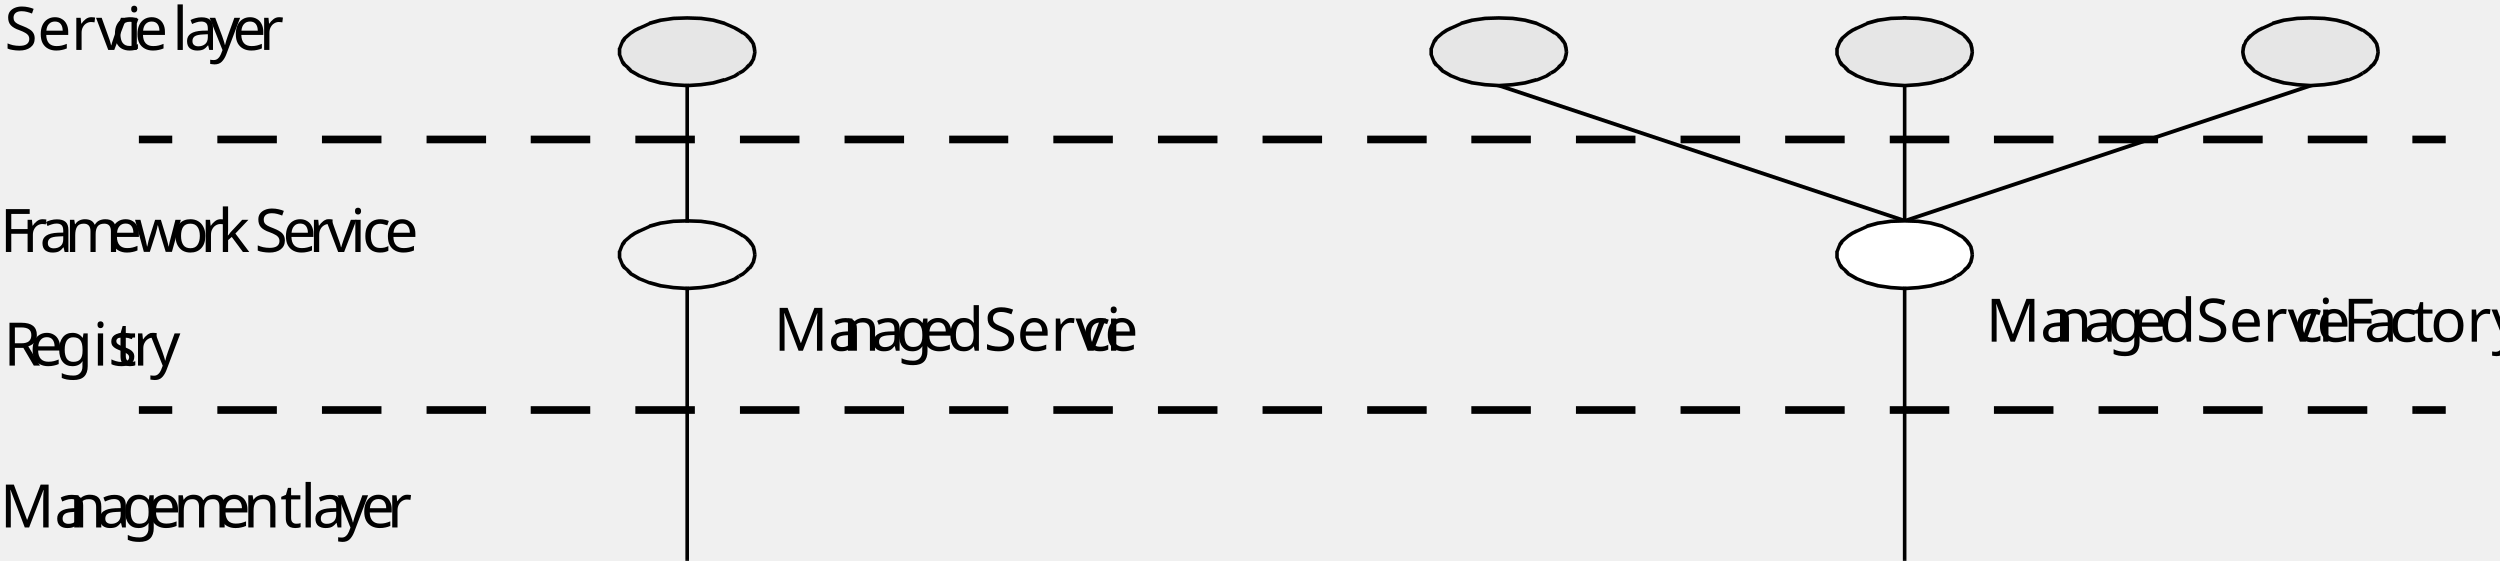
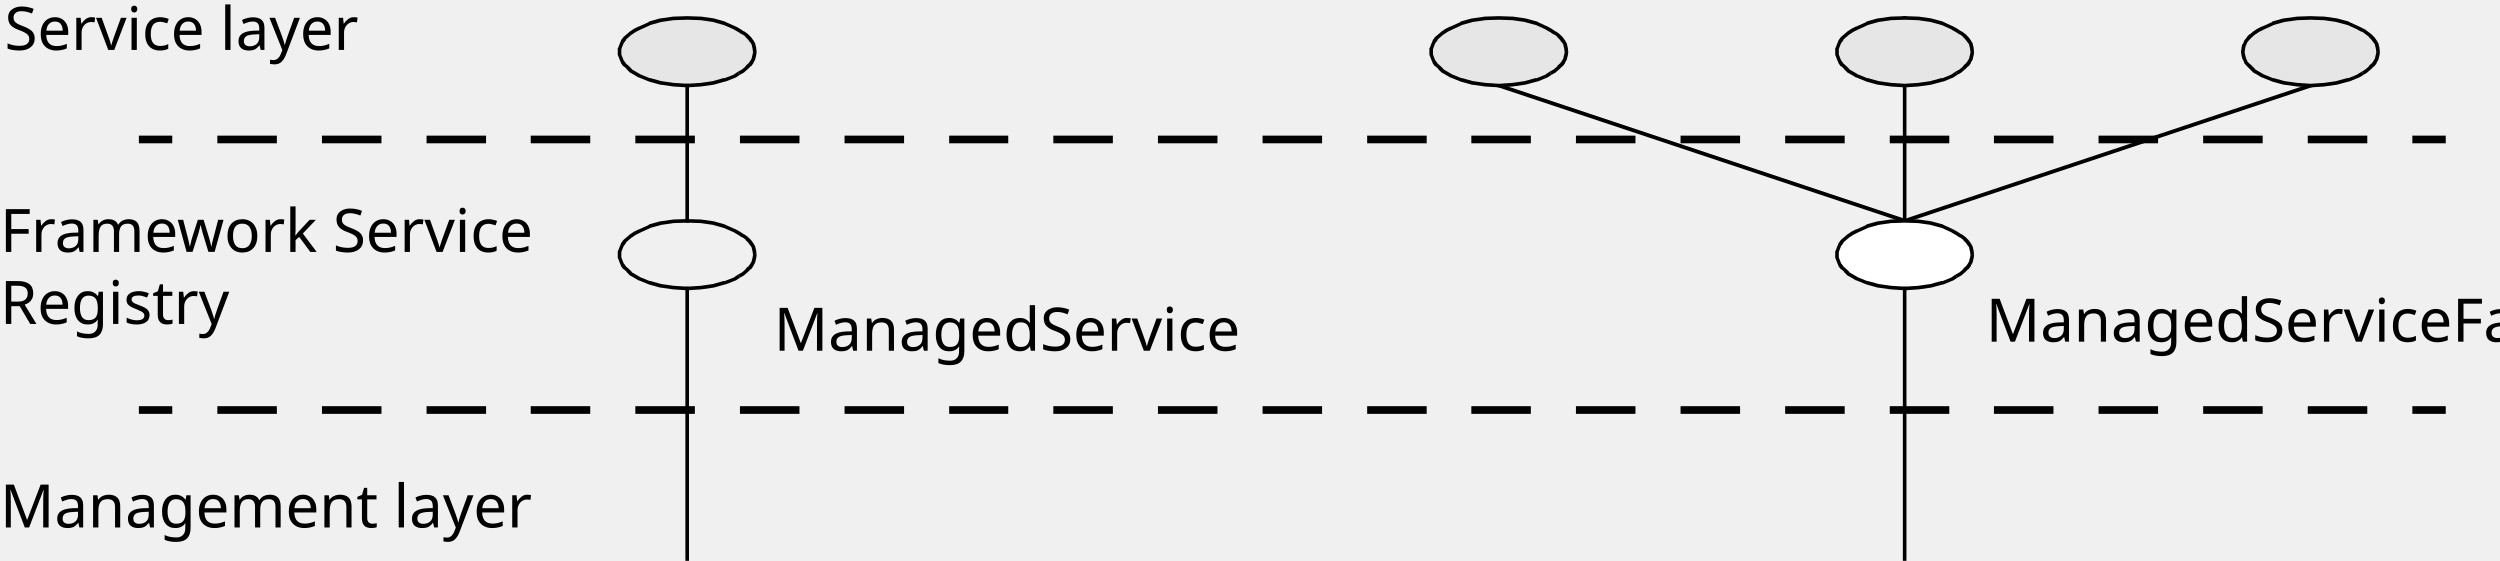
- <svg xmlns="http://www.w3.org/2000/svg" version="1.1" id="Layer_1" x="0px" y="0px" width="332.66px" height="74.628px" viewBox="0 0 332.66 74.628" style="enable-background:new 0 0 332.66 74.628;" xml:space="preserve">
+ <svg xmlns="http://www.w3.org/2000/svg" version="1.1" id="Layer_1" x="0px" y="0px" width="332.66px" height="74.628px" viewBox="0 0 332.66 74.628" enable-background="new 0 0 332.66 74.628" xml:space="preserve">
  <rect x="18.48" y="18.048" width="4.44" height="1.02" />
  <rect x="28.92" y="18.048" width="7.92" height="1.02" />
  <rect x="42.84" y="18.048" width="7.92" height="1.02" />
  <rect x="56.76" y="18.048" width="7.92" height="1.02" />
  <rect x="70.62" y="18.048" width="7.92" height="1.02" />
  <rect x="84.541" y="18.048" width="7.92" height="1.02" />
  <rect x="98.46" y="18.048" width="7.92" height="1.02" />
  <rect x="112.38" y="18.048" width="7.92" height="1.02" />
  <rect x="126.3" y="18.048" width="7.86" height="1.02" />
  <rect x="140.161" y="18.048" width="7.92" height="1.02" />
  <rect x="154.081" y="18.048" width="7.92" height="1.02" />
  <rect x="168" y="18.048" width="7.92" height="1.02" />
  <rect x="181.92" y="18.048" width="7.92" height="1.02" />
  <rect x="195.781" y="18.048" width="7.92" height="1.02" />
  <rect x="209.701" y="18.048" width="7.92" height="1.02" />
  <rect x="223.621" y="18.048" width="7.92" height="1.02" />
  <rect x="237.541" y="18.048" width="7.92" height="1.02" />
  <rect x="251.46" y="18.048" width="7.92" height="1.02" />
-   <rect x="265.321" y="18.048" width="7.92" height="1.02" />
+   <rect x="265.32" y="18.048" width="7.921" height="1.02" />
  <rect x="279.241" y="18.048" width="7.92" height="1.02" />
  <rect x="293.161" y="18.048" width="7.92" height="1.02" />
  <rect x="307.081" y="18.048" width="7.92" height="1.02" />
  <rect x="321" y="18.048" width="4.439" height="1.02" />
-   <polyline style="fill-rule:evenodd;clip-rule:evenodd;fill:#E6E6E6;" points="100.44,6.888 100.38,6.408 100.26,5.928   100.021,5.508 99.72,5.088 99.36,4.728 98.88,4.368 98.34,4.008 97.8,3.708 96.42,3.108 94.92,2.688 93.24,2.448 91.44,2.388   89.581,2.448 87.9,2.688 86.4,3.108 85.081,3.708 84.48,4.008 83.94,4.368 83.1,5.088 82.8,5.508 82.62,5.928 82.44,6.408   82.44,7.308 82.62,7.788 82.8,8.208 83.1,8.628 83.521,8.988 83.94,9.408 84.48,9.708 85.081,10.068 86.4,10.608 87.9,11.028   89.581,11.268 91.44,11.388 93.24,11.268 94.92,11.028 96.42,10.608 97.8,10.068 98.34,9.708 98.88,9.408 99.36,8.988 99.72,8.628   100.021,8.208 100.26,7.788 100.38,7.308 100.44,6.888 " />
+   <polyline fill="#E6E6E6" points="100.44,6.888 100.38,6.408 100.26,5.928 100.021,5.508 99.72,5.088 99.36,4.728 98.88,4.368   98.34,4.008 97.8,3.708 96.42,3.108 94.92,2.688 93.24,2.448 91.44,2.388 89.581,2.448 87.9,2.688 86.4,3.108 85.081,3.708   84.48,4.008 83.94,4.368 83.1,5.088 82.8,5.508 82.62,5.928 82.44,6.408 82.44,7.308 82.62,7.788 82.8,8.208 83.1,8.628   83.521,8.988 83.94,9.408 84.48,9.708 85.081,10.068 86.4,10.608 87.9,11.028 89.581,11.268 91.44,11.388 93.24,11.268   94.92,11.028 96.42,10.608 97.8,10.068 98.34,9.708 98.88,9.408 99.36,8.988 99.72,8.628 100.021,8.208 100.26,7.788 100.38,7.308   100.44,6.888 " />
  <polyline points="100.2,6.948 100.14,6.468 100.021,5.988 100.081,6.048 99.84,5.628 99.84,5.688 99.541,5.268 99.18,4.908   99.24,4.908 98.76,4.548 98.76,4.608 98.22,4.248 97.68,3.948 97.74,3.948 96.36,3.348 94.86,2.928 94.92,2.928 93.24,2.688   91.44,2.628 89.581,2.688 89.64,2.688 87.96,2.928 86.46,3.348 86.521,3.348 85.2,3.948 84.6,4.248 84.061,4.608 84.12,4.548   83.28,5.268 83.34,5.268 83.041,5.688 83.041,5.628 82.86,6.048 82.68,6.528 82.68,6.408 82.68,7.308 82.68,7.248 82.86,7.728   83.041,8.148 83.041,8.088 83.34,8.508 83.28,8.448 83.7,8.808 84.12,9.228 84.061,9.228 84.6,9.528 85.2,9.888 86.521,10.428   86.46,10.368 87.96,10.788 89.64,11.028 91.5,11.148 91.44,11.148 93.24,11.028 94.92,10.788 94.86,10.788 96.36,10.368   96.36,10.428 97.74,9.888 97.68,9.888 98.22,9.528 98.46,9.948 97.92,10.308 96.541,10.848 96.48,10.848 94.98,11.268 93.3,11.508   91.5,11.628 91.44,11.628 89.581,11.508 87.9,11.268 87.84,11.268 86.34,10.848 85.021,10.308 84.96,10.308 84.36,9.948   83.82,9.648 83.34,9.168 83.4,9.168 82.98,8.808 82.92,8.808 82.62,8.388 82.62,8.328 82.44,7.908 82.26,7.428 82.2,7.308   82.2,6.408 82.26,6.348 82.44,5.868 82.62,5.448 82.62,5.388 82.92,4.968 82.98,4.908 83.82,4.188 84.36,3.828 84.96,3.528   85.021,3.528 86.34,2.928 86.34,2.868 87.84,2.448 87.9,2.448 89.581,2.208 91.44,2.148 93.24,2.208 93.3,2.208 94.98,2.448   96.48,2.868 96.541,2.928 97.92,3.528 98.46,3.828 99,4.188 99.061,4.188 99.541,4.548 99.9,4.908 99.96,4.968 100.26,5.388   100.5,5.808 100.5,5.868 100.62,6.348 100.62,6.408 100.68,6.888 " />
  <polyline points="98.22,9.528 98.76,9.228 99.24,8.808 99.18,8.808 99.541,8.448 99.541,8.508 99.84,8.088 100.081,7.668   100.021,7.728 100.14,7.248 100.14,7.308 100.2,6.888 100.2,6.948 100.68,6.888 100.68,6.948 100.62,7.368 100.5,7.848 100.5,7.908   100.26,8.328 100.26,8.388 99.96,8.808 99.9,8.808 99.541,9.168 99.061,9.588 99,9.648 98.46,9.948 " />
-   <polyline points="100.2,33.948 100.14,33.468 100.021,32.988 100.081,33.048 99.84,32.628 99.84,32.688 99.541,32.268 99.18,31.908   99.24,31.908 98.76,31.548 98.76,31.608 98.22,31.248 97.68,30.948 97.74,30.948 96.36,30.348 94.86,29.928 94.92,29.928   93.24,29.688 91.44,29.628 89.581,29.688 89.64,29.688 87.96,29.928 86.46,30.348 86.521,30.348 85.2,30.948 84.6,31.248   84.061,31.608 84.12,31.548 83.28,32.268 83.34,32.268 83.041,32.688 83.041,32.628 82.86,33.048 82.68,33.528 82.68,33.408   82.68,34.308 82.68,34.248 82.86,34.728 83.041,35.148 83.041,35.088 83.34,35.508 83.28,35.448 83.7,35.808 84.12,36.228   84.061,36.228 84.6,36.528 85.2,36.888 86.521,37.428 86.46,37.368 87.96,37.788 89.64,38.028 91.5,38.148 91.44,38.148   93.24,38.028 94.92,37.788 94.86,37.788 96.36,37.368 96.36,37.428 97.74,36.888 97.68,36.888 98.22,36.528 98.46,36.948   97.92,37.308 96.541,37.848 96.48,37.848 94.98,38.268 93.3,38.508 91.5,38.628 91.44,38.628 89.581,38.508 87.9,38.268   87.84,38.268 86.34,37.848 85.021,37.308 84.96,37.308 84.36,36.948 83.82,36.648 83.34,36.168 83.4,36.168 82.98,35.808   82.92,35.808 82.62,35.388 82.62,35.328 82.44,34.908 82.26,34.428 82.2,34.308 82.2,33.408 82.26,33.348 82.44,32.868   82.62,32.448 82.62,32.388 82.92,31.968 82.98,31.908 83.82,31.188 84.36,30.828 84.96,30.528 85.021,30.528 86.34,29.928   86.34,29.868 87.84,29.448 87.9,29.448 89.581,29.208 91.44,29.148 93.24,29.208 93.3,29.208 94.98,29.448 96.48,29.868   96.541,29.928 97.92,30.528 98.46,30.828 99,31.188 99.061,31.188 99.541,31.548 99.96,31.968 100.26,32.388 100.5,32.808   100.5,32.868 100.62,33.348 100.62,33.408 100.68,33.888 " />
+   <polyline points="100.2,33.948 100.14,33.468 100.021,32.988 100.081,33.048 99.84,32.628 99.84,32.688 99.541,32.268 99.18,31.908   99.24,31.908 98.76,31.548 98.76,31.608 98.22,31.248 97.68,30.948 97.74,30.948 96.36,30.348 94.86,29.928 94.92,29.928   93.24,29.688 91.44,29.628 89.581,29.688 89.64,29.688 87.96,29.928 86.46,30.348 86.521,30.348 85.2,30.948 84.6,31.248   84.061,31.608 84.12,31.548 83.28,32.268 83.34,32.268 83.041,32.688 83.041,32.628 82.86,33.048 82.68,33.528 82.68,33.408   82.68,34.308 82.68,34.248 82.86,34.728 83.041,35.148 83.041,35.088 83.34,35.508 83.28,35.448 83.7,35.808 84.12,36.228   84.061,36.228 84.6,36.528 85.2,36.888 86.521,37.428 86.46,37.368 87.96,37.788 89.64,38.028 91.5,38.148 91.44,38.148   93.24,38.028 94.92,37.788 94.86,37.788 96.36,37.368 96.36,37.428 97.74,36.888 97.68,36.888 98.22,36.528 98.46,36.948   97.92,37.308 96.541,37.848 96.48,37.848 94.98,38.268 93.3,38.507 91.5,38.628 91.44,38.628 89.581,38.507 87.9,38.268   87.84,38.268 86.34,37.848 85.021,37.308 84.96,37.308 84.36,36.948 83.82,36.648 83.34,36.168 83.4,36.168 82.98,35.808   82.92,35.808 82.62,35.388 82.62,35.328 82.44,34.908 82.26,34.428 82.2,34.308 82.2,33.408 82.26,33.348 82.44,32.868   82.62,32.448 82.62,32.388 82.92,31.968 82.98,31.908 83.82,31.188 84.36,30.828 84.96,30.528 85.021,30.528 86.34,29.928   86.34,29.868 87.84,29.448 87.9,29.448 89.581,29.208 91.44,29.148 93.24,29.208 93.3,29.208 94.98,29.448 96.48,29.868   96.541,29.928 97.92,30.528 98.46,30.828 99,31.188 99.061,31.188 99.541,31.548 99.96,31.968 100.26,32.388 100.5,32.808   100.5,32.868 100.62,33.348 100.62,33.408 100.68,33.888 " />
  <polyline points="98.22,36.528 98.76,36.228 99.24,35.808 99.18,35.808 99.541,35.448 99.541,35.508 99.84,35.088 100.081,34.668   100.021,34.728 100.14,34.248 100.14,34.308 100.2,33.888 100.2,33.948 100.68,33.888 100.68,33.948 100.62,34.368 100.5,34.848   100.5,34.908 100.26,35.328 100.26,35.388 99.96,35.808 99.9,35.808 99.541,36.168 99.061,36.588 99,36.648 98.46,36.948 " />
-   <text transform="matrix(1 0 0 1 4.882812e-04 33.5283)">
-     <tspan x="0" y="0" style="font-family:'ProductusBook'; font-size:7.98;">F</tspan>
-     <tspan x="3" y="0" style="font-family:'ProductusBook'; font-size:7.98;">r</tspan>
-     <tspan x="5.275" y="0" style="font-family:'ProductusBook'; font-size:7.98;">a</tspan>
-     <tspan x="8.634" y="0" style="font-family:'ProductusBook'; font-size:7.98;">m</tspan>
-     <tspan x="14.388" y="0" style="font-family:'ProductusBook'; font-size:7.98;">e</tspan>
-     <tspan x="17.875" y="0" style="font-family:'ProductusBook'; font-size:7.98;">w</tspan>
-     <tspan x="22.918" y="0" style="font-family:'ProductusBook'; font-size:7.98;">o</tspan>
-     <tspan x="26.701" y="0" style="font-family:'ProductusBook'; font-size:7.98;">r</tspan>
-     <tspan x="28.975" y="0" style="font-family:'ProductusBook'; font-size:7.98;">k</tspan>
-     <tspan x="32.271" y="0" style="font-family:'ProductusBook'; font-size:7.98;"> </tspan>
-     <tspan x="33.891" y="0" style="font-family:'ProductusBook'; font-size:7.98;">S</tspan>
-     <tspan x="37.609" y="0" style="font-family:'ProductusBook'; font-size:7.98;">e</tspan>
-     <tspan x="41.097" y="0" style="font-family:'ProductusBook'; font-size:7.98;">r</tspan>
-     <tspan x="43.371" y="0" style="font-family:'ProductusBook'; font-size:7.98;">v</tspan>
-     <tspan x="46.61" y="0" style="font-family:'ProductusBook'; font-size:7.98;">i</tspan>
-     <tspan x="48.175" y="0" style="font-family:'ProductusBook'; font-size:7.98;">c</tspan>
-     <tspan x="51.175" y="0" style="font-family:'ProductusBook'; font-size:7.98;">e</tspan>
+   <text transform="matrix(1 0 0 1 4.882812e-04 33.5269)" enable-background="new    ">
+     <tspan x="0" y="0" font-family="'ProductusBook'" font-size="7.98">Framework Service</tspan>
+     <tspan x="0" y="9.576" font-family="'ProductusBook'" font-size="7.98">Registry </tspan>
  </text>
  <rect x="91.2" y="11.148" width="0.48" height="18.48" />
-   <polyline points="253.38,29.628 253.621,29.688 253.8,29.208 253.56,29.148 " />
-   <polyline points="199.38,11.628 199.14,11.568 199.321,11.088 199.56,11.148 " />
-   <polyline points="253.38,29.628 253.56,29.148 199.56,11.148 199.38,11.628 " />
+   <polyline points="253.38,29.628 253.621,29.688 253.8,29.208 253.561,29.148 " />
+   <polyline points="199.38,11.628 199.141,11.568 199.32,11.088 199.561,11.148 " />
+   <polyline points="253.38,29.628 253.561,29.148 199.561,11.148 199.38,11.628 " />
  <rect x="253.201" y="29.388" width="0.479" height="0.24" />
  <rect x="253.201" y="2.148" width="0.479" height="27.24" />
-   <polyline points="253.38,29.148 253.14,29.208 253.321,29.688 253.56,29.628 " />
+   <polyline points="253.38,29.148 253.141,29.208 253.32,29.688 253.561,29.628 " />
  <polyline points="307.38,11.148 307.621,11.088 307.8,11.568 307.56,11.628 " />
-   <polyline points="253.38,29.148 253.56,29.628 307.56,11.628 307.38,11.148 " />
-   <polyline style="fill-rule:evenodd;clip-rule:evenodd;fill:#FFFFFF;" points="262.44,33.888 262.38,33.408 262.26,32.928   262.02,32.508 261.72,32.088 261.36,31.728 260.88,31.368 260.34,31.008 259.8,30.708 258.48,30.108 256.92,29.688 255.241,29.448   253.44,29.388 251.581,29.448 249.9,29.688 248.4,30.108 247.081,30.708 246.48,31.008 245.94,31.368 245.1,32.088 244.8,32.508   244.621,32.928 244.44,33.408 244.44,34.308 244.621,34.788 244.8,35.208 245.1,35.628 245.52,35.988 245.94,36.408 246.48,36.708   247.081,37.068 248.4,37.608 249.9,38.028 251.581,38.268 253.44,38.388 255.241,38.268 256.92,38.028 258.48,37.608 259.8,37.068   260.34,36.708 260.88,36.408 261.36,35.988 261.72,35.628 262.02,35.208 262.26,34.788 262.38,34.308 262.44,33.888 " />
-   <polyline points="262.201,33.948 262.14,33.468 262.02,32.988 262.081,33.048 261.84,32.628 261.84,32.688 261.541,32.268   261.18,31.908 261.241,31.908 260.76,31.548 260.76,31.608 260.22,31.248 259.68,30.948 259.741,30.948 258.42,30.348   256.86,29.928 256.92,29.928 255.241,29.688 253.44,29.628 251.581,29.688 251.64,29.688 249.96,29.928 248.46,30.348   248.52,30.348 247.201,30.948 246.6,31.248 246.06,31.608 246.121,31.548 245.281,32.268 245.34,32.268 245.041,32.688   245.041,32.628 244.86,33.048 244.68,33.528 244.68,33.408 244.68,34.308 244.68,34.248 244.86,34.728 245.041,35.148   245.041,35.088 245.34,35.508 245.281,35.448 245.701,35.808 246.121,36.228 246.06,36.228 246.6,36.528 247.201,36.888   248.52,37.428 248.46,37.368 249.96,37.788 251.64,38.028 253.5,38.148 253.44,38.148 255.241,38.028 256.92,37.788 256.86,37.788   258.42,37.368 258.42,37.428 259.741,36.888 259.68,36.888 260.22,36.528 260.46,36.948 259.92,37.308 258.6,37.848 258.541,37.848   256.98,38.268 255.3,38.508 253.5,38.628 253.44,38.628 251.581,38.508 249.9,38.268 249.84,38.268 248.34,37.848 247.02,37.308   246.96,37.308 246.36,36.948 245.821,36.648 245.34,36.168 245.4,36.168 244.98,35.808 244.92,35.808 244.621,35.388   244.621,35.328 244.44,34.908 244.26,34.428 244.201,34.308 244.201,33.408 244.26,33.348 244.44,32.868 244.621,32.448   244.621,32.388 244.92,31.968 244.98,31.908 245.821,31.188 246.36,30.828 246.96,30.528 247.02,30.528 248.34,29.928   248.34,29.868 249.84,29.448 249.9,29.448 251.581,29.208 253.44,29.148 255.241,29.208 255.3,29.208 256.98,29.448 258.541,29.868   258.6,29.928 259.92,30.528 260.46,30.828 261,31.188 261.06,31.188 261.541,31.548 261.96,31.968 262.26,32.388 262.5,32.808   262.5,32.868 262.621,33.348 262.621,33.408 262.68,33.888 " />
-   <polyline points="260.22,36.528 260.76,36.228 261.241,35.808 261.18,35.808 261.541,35.448 261.541,35.508 261.84,35.088   262.081,34.668 262.02,34.728 262.14,34.248 262.14,34.308 262.201,33.888 262.201,33.948 262.68,33.888 262.68,33.948   262.621,34.368 262.5,34.848 262.5,34.908 262.26,35.328 262.26,35.388 261.96,35.808 261.9,35.808 261.541,36.168 261.06,36.588   261,36.648 260.46,36.948 " />
-   <polyline style="fill-rule:evenodd;clip-rule:evenodd;fill:#E6E6E6;" points="208.44,6.888 208.38,6.408 208.26,5.928 208.02,5.508   207.72,5.088 207.36,4.728 206.88,4.368 206.34,4.008 205.8,3.708 204.48,3.108 202.92,2.688 201.241,2.448 199.44,2.388   197.581,2.448 195.9,2.688 194.4,3.108 193.081,3.708 192.48,4.008 191.94,4.368 191.1,5.088 190.8,5.508 190.621,5.928   190.44,6.408 190.44,7.308 190.621,7.788 190.8,8.208 191.1,8.628 191.52,8.988 191.94,9.408 192.48,9.708 193.081,10.068   194.4,10.608 195.9,11.028 197.581,11.268 199.44,11.388 201.241,11.268 202.92,11.028 204.48,10.608 205.8,10.068 206.34,9.708   206.88,9.408 207.36,8.988 207.72,8.628 208.02,8.208 208.26,7.788 208.38,7.308 208.44,6.888 " />
-   <polyline points="208.201,6.948 208.14,6.468 208.02,5.988 208.081,6.048 207.84,5.628 207.84,5.688 207.541,5.268 207.18,4.908   207.241,4.908 206.76,4.548 206.76,4.608 206.22,4.248 205.68,3.948 205.741,3.948 204.42,3.348 202.86,2.928 202.92,2.928   201.241,2.688 199.44,2.628 197.581,2.688 197.64,2.688 195.96,2.928 194.46,3.348 194.52,3.348 193.201,3.948 192.6,4.248   192.06,4.608 192.121,4.548 191.281,5.268 191.34,5.268 191.041,5.688 191.041,5.628 190.86,6.048 190.68,6.528 190.68,6.408   190.68,7.308 190.68,7.248 190.86,7.728 191.041,8.148 191.041,8.088 191.34,8.508 191.281,8.448 191.701,8.808 192.121,9.228   192.06,9.228 192.6,9.528 193.201,9.888 194.52,10.428 194.46,10.368 195.96,10.788 197.64,11.028 199.5,11.148 199.44,11.148   201.241,11.028 202.92,10.788 202.86,10.788 204.42,10.368 204.42,10.428 205.741,9.888 205.68,9.888 206.22,9.528 206.46,9.948   205.92,10.308 204.6,10.848 204.541,10.848 202.98,11.268 201.3,11.508 199.5,11.628 199.44,11.628 197.581,11.508 195.9,11.268   195.84,11.268 194.34,10.848 193.02,10.308 192.96,10.308 192.36,9.948 191.821,9.648 191.34,9.168 191.4,9.168 190.98,8.808   190.92,8.808 190.621,8.388 190.621,8.328 190.44,7.908 190.26,7.428 190.201,7.308 190.201,6.408 190.26,6.348 190.44,5.868   190.621,5.448 190.621,5.388 190.92,4.968 190.98,4.908 191.821,4.188 192.36,3.828 192.96,3.528 193.02,3.528 194.34,2.928   194.34,2.868 195.84,2.448 195.9,2.448 197.581,2.208 199.44,2.148 201.241,2.208 201.3,2.208 202.98,2.448 204.541,2.868   204.6,2.928 205.92,3.528 206.46,3.828 207,4.188 207.06,4.188 207.541,4.548 207.9,4.908 207.96,4.968 208.26,5.388 208.5,5.808   208.5,5.868 208.621,6.348 208.621,6.408 208.68,6.888 " />
-   <polyline points="206.22,9.528 206.76,9.228 207.241,8.808 207.18,8.808 207.541,8.448 207.541,8.508 207.84,8.088 208.081,7.668   208.02,7.728 208.14,7.248 208.14,7.308 208.201,6.888 208.201,6.948 208.68,6.888 208.68,6.948 208.621,7.368 208.5,7.848   208.5,7.908 208.26,8.328 208.26,8.388 207.96,8.808 207.9,8.808 207.541,9.168 207.06,9.588 207,9.648 206.46,9.948 " />
-   <polyline style="fill-rule:evenodd;clip-rule:evenodd;fill:#E6E6E6;" points="262.44,6.888 262.38,6.408 262.26,5.928 262.02,5.508   261.72,5.088 261.36,4.728 260.88,4.368 260.34,4.008 259.8,3.708 258.48,3.108 256.92,2.688 255.241,2.448 253.44,2.388   251.581,2.448 249.9,2.688 248.4,3.108 247.081,3.708 246.48,4.008 245.94,4.368 245.1,5.088 244.8,5.508 244.621,5.928   244.44,6.408 244.44,7.308 244.621,7.788 244.8,8.208 245.1,8.628 245.52,8.988 245.94,9.408 246.48,9.708 247.081,10.068   248.4,10.608 249.9,11.028 251.581,11.268 253.44,11.388 255.241,11.268 256.92,11.028 258.48,10.608 259.8,10.068 260.34,9.708   260.88,9.408 261.36,8.988 261.72,8.628 262.02,8.208 262.26,7.788 262.38,7.308 262.44,6.888 " />
-   <polyline points="262.201,6.948 262.14,6.468 262.02,5.988 262.081,6.048 261.84,5.628 261.84,5.688 261.541,5.268 261.18,4.908   261.241,4.908 260.76,4.548 260.76,4.608 260.22,4.248 259.68,3.948 259.741,3.948 258.42,3.348 256.86,2.928 256.92,2.928   255.241,2.688 253.44,2.628 251.581,2.688 251.64,2.688 249.96,2.928 248.46,3.348 248.52,3.348 247.201,3.948 246.6,4.248   246.06,4.608 246.121,4.548 245.281,5.268 245.34,5.268 245.041,5.688 245.041,5.628 244.86,6.048 244.68,6.528 244.68,6.408   244.68,7.308 244.68,7.248 244.86,7.728 245.041,8.148 245.041,8.088 245.34,8.508 245.281,8.448 245.701,8.808 246.121,9.228   246.06,9.228 246.6,9.528 247.201,9.888 248.52,10.428 248.46,10.368 249.96,10.788 251.64,11.028 253.5,11.148 253.44,11.148   255.241,11.028 256.92,10.788 256.86,10.788 258.42,10.368 258.42,10.428 259.741,9.888 259.68,9.888 260.22,9.528 260.46,9.948   259.92,10.308 258.6,10.848 258.541,10.848 256.98,11.268 255.3,11.508 253.5,11.628 253.44,11.628 251.581,11.508 249.9,11.268   249.84,11.268 248.34,10.848 247.02,10.308 246.96,10.308 246.36,9.948 245.821,9.648 245.34,9.168 245.4,9.168 244.98,8.808   244.92,8.808 244.621,8.388 244.621,8.328 244.44,7.908 244.26,7.428 244.201,7.308 244.201,6.408 244.26,6.348 244.44,5.868   244.621,5.448 244.621,5.388 244.92,4.968 244.98,4.908 245.821,4.188 246.36,3.828 246.96,3.528 247.02,3.528 248.34,2.928   248.34,2.868 249.84,2.448 249.9,2.448 251.581,2.208 253.44,2.148 255.241,2.208 255.3,2.208 256.98,2.448 258.541,2.868   258.6,2.928 259.92,3.528 260.46,3.828 261,4.188 261.06,4.188 261.541,4.548 261.9,4.908 261.96,4.968 262.26,5.388 262.5,5.808   262.5,5.868 262.621,6.348 262.621,6.408 262.68,6.888 " />
-   <polyline points="260.22,9.528 260.76,9.228 261.241,8.808 261.18,8.808 261.541,8.448 261.541,8.508 261.84,8.088 262.081,7.668   262.02,7.728 262.14,7.248 262.14,7.308 262.201,6.888 262.201,6.948 262.68,6.888 262.68,6.948 262.621,7.368 262.5,7.848   262.5,7.908 262.26,8.328 262.26,8.388 261.96,8.808 261.9,8.808 261.541,9.168 261.06,9.588 261,9.648 260.46,9.948 " />
-   <polyline style="fill-rule:evenodd;clip-rule:evenodd;fill:#E6E6E6;" points="316.44,6.888 316.38,6.408 316.26,5.928 316.02,5.508   315.72,5.088 315.36,4.728 314.4,4.008 313.8,3.708 312.48,3.108 310.92,2.688 309.241,2.448 307.44,2.388 305.64,2.448   303.9,2.688 302.4,3.108 301.081,3.708 300.48,4.008 299.94,4.368 299.52,4.728 299.161,5.088 298.8,5.508 298.621,5.928   298.5,6.408 298.44,6.888 298.5,7.308 298.621,7.788 298.8,8.208 299.161,8.628 299.94,9.408 300.48,9.708 301.081,10.068   302.4,10.608 303.9,11.028 305.64,11.268 307.44,11.388 309.241,11.268 310.92,11.028 312.48,10.608 313.8,10.068 314.4,9.708   314.88,9.408 315.36,8.988 315.72,8.628 316.02,8.208 316.26,7.788 316.38,7.308 316.44,6.888 " />
-   <polyline points="316.201,6.948 316.14,6.468 316.02,5.988 316.081,6.048 315.84,5.628 315.84,5.688 315.541,5.268 315.18,4.908   315.241,4.908 314.281,4.188 314.281,4.248 313.68,3.948 313.741,3.948 312.42,3.348 310.86,2.928 310.92,2.928 309.241,2.688   307.44,2.628 305.64,2.688 305.701,2.688 303.96,2.928 302.46,3.348 302.52,3.348 301.201,3.948 300.6,4.248 300.06,4.608   300.121,4.548 299.701,4.908 299.34,5.268 298.98,5.688 299.041,5.628 298.86,6.048 298.86,5.988 298.741,6.468 298.68,6.948   298.68,6.888 298.741,7.308 298.741,7.248 298.86,7.728 299.041,8.148 298.98,8.088 299.34,8.508 299.34,8.448 300.121,9.228   300.06,9.228 300.6,9.528 301.201,9.888 302.52,10.428 302.46,10.368 303.96,10.788 305.701,11.028 307.5,11.148 307.44,11.148   309.241,11.028 310.92,10.788 310.86,10.788 312.42,10.368 312.42,10.428 313.741,9.888 313.68,9.888 314.281,9.528 314.52,9.948   313.92,10.308 312.6,10.848 312.541,10.848 310.98,11.268 309.3,11.508 307.5,11.628 307.44,11.628 305.64,11.508 303.9,11.268   303.84,11.268 302.34,10.848 301.02,10.308 300.96,10.308 300.36,9.948 299.821,9.648 298.98,8.808 298.621,8.388 298.621,8.328   298.44,7.908 298.38,7.848 298.26,7.368 298.201,6.948 298.201,6.888 298.26,6.408 298.26,6.348 298.38,5.868 298.44,5.868   298.621,5.448 298.621,5.388 298.98,4.968 298.98,4.908 299.34,4.548 299.4,4.548 299.821,4.188 300.36,3.828 300.96,3.528   301.02,3.528 302.34,2.928 302.34,2.868 303.84,2.448 303.9,2.448 305.64,2.208 307.44,2.148 309.241,2.208 309.3,2.208   310.98,2.448 312.541,2.868 312.6,2.928 313.92,3.528 314.52,3.828 314.581,3.828 315.541,4.548 315.9,4.908 315.96,4.968   316.26,5.388 316.5,5.808 316.5,5.868 316.621,6.348 316.621,6.408 316.68,6.888 " />
+   <polyline points="253.38,29.148 253.561,29.628 307.56,11.628 307.38,11.148 " />
+   <polyline fill="#FFFFFF" points="262.439,33.888 262.38,33.408 262.26,32.928 262.02,32.508 261.721,32.088 261.359,31.728   260.88,31.368 260.34,31.008 259.8,30.708 258.48,30.108 256.92,29.688 255.241,29.448 253.439,29.388 251.581,29.448 249.9,29.688   248.4,30.108 247.081,30.708 246.48,31.008 245.939,31.368 245.1,32.088 244.8,32.508 244.621,32.928 244.439,33.408   244.439,34.308 244.621,34.788 244.8,35.208 245.1,35.628 245.52,35.988 245.939,36.408 246.48,36.708 247.081,37.068 248.4,37.608   249.9,38.028 251.581,38.268 253.439,38.388 255.241,38.268 256.92,38.028 258.48,37.608 259.8,37.068 260.34,36.708 260.88,36.408   261.359,35.988 261.721,35.628 262.02,35.208 262.26,34.788 262.38,34.308 262.439,33.888 " />
+   <polyline points="262.201,33.948 262.141,33.468 262.02,32.988 262.081,33.048 261.84,32.628 261.84,32.688 261.541,32.268   261.18,31.908 261.241,31.908 260.76,31.548 260.76,31.608 260.221,31.248 259.68,30.948 259.741,30.948 258.42,30.348   256.859,29.928 256.92,29.928 255.241,29.688 253.439,29.628 251.581,29.688 251.641,29.688 249.96,29.928 248.46,30.348   248.52,30.348 247.201,30.948 246.6,31.248 246.061,31.608 246.121,31.548 245.281,32.268 245.34,32.268 245.041,32.688   245.041,32.628 244.859,33.048 244.68,33.528 244.68,33.408 244.68,34.308 244.68,34.248 244.859,34.728 245.041,35.148   245.041,35.088 245.34,35.508 245.281,35.448 245.701,35.808 246.121,36.228 246.061,36.228 246.6,36.528 247.201,36.888   248.52,37.428 248.46,37.368 249.96,37.788 251.641,38.028 253.5,38.148 253.439,38.148 255.241,38.028 256.92,37.788   256.859,37.788 258.42,37.368 258.42,37.428 259.741,36.888 259.68,36.888 260.221,36.528 260.46,36.948 259.92,37.308   258.6,37.848 258.541,37.848 256.98,38.268 255.3,38.507 253.5,38.628 253.439,38.628 251.581,38.507 249.9,38.268 249.84,38.268   248.34,37.848 247.02,37.308 246.96,37.308 246.359,36.948 245.82,36.648 245.34,36.168 245.4,36.168 244.98,35.808 244.92,35.808   244.621,35.388 244.621,35.328 244.439,34.908 244.26,34.428 244.201,34.308 244.201,33.408 244.26,33.348 244.439,32.868   244.621,32.448 244.621,32.388 244.92,31.968 244.98,31.908 245.82,31.188 246.359,30.828 246.96,30.528 247.02,30.528   248.34,29.928 248.34,29.868 249.84,29.448 249.9,29.448 251.581,29.208 253.439,29.148 255.241,29.208 255.3,29.208 256.98,29.448   258.541,29.868 258.6,29.928 259.92,30.528 260.46,30.828 261,31.188 261.061,31.188 261.541,31.548 261.96,31.968 262.26,32.388   262.5,32.808 262.5,32.868 262.621,33.348 262.621,33.408 262.68,33.888 " />
+   <polyline points="260.221,36.528 260.76,36.228 261.241,35.808 261.18,35.808 261.541,35.448 261.541,35.508 261.84,35.088   262.081,34.668 262.02,34.728 262.141,34.248 262.141,34.308 262.201,33.888 262.201,33.948 262.68,33.888 262.68,33.948   262.621,34.368 262.5,34.848 262.5,34.908 262.26,35.328 262.26,35.388 261.96,35.808 261.9,35.808 261.541,36.168 261.061,36.588   261,36.648 260.46,36.948 " />
+   <polyline fill="#E6E6E6" points="208.439,6.888 208.38,6.408 208.26,5.928 208.02,5.508 207.721,5.088 207.359,4.728 206.88,4.368   206.34,4.008 205.8,3.708 204.48,3.108 202.92,2.688 201.241,2.448 199.439,2.388 197.581,2.448 195.9,2.688 194.4,3.108   193.081,3.708 192.48,4.008 191.939,4.368 191.1,5.088 190.8,5.508 190.621,5.928 190.439,6.408 190.439,7.308 190.621,7.788   190.8,8.208 191.1,8.628 191.52,8.988 191.939,9.408 192.48,9.708 193.081,10.068 194.4,10.608 195.9,11.028 197.581,11.268   199.439,11.388 201.241,11.268 202.92,11.028 204.48,10.608 205.8,10.068 206.34,9.708 206.88,9.408 207.359,8.988 207.721,8.628   208.02,8.208 208.26,7.788 208.38,7.308 208.439,6.888 " />
+   <polyline points="208.201,6.948 208.141,6.468 208.02,5.988 208.081,6.048 207.84,5.628 207.84,5.688 207.541,5.268 207.18,4.908   207.241,4.908 206.76,4.548 206.76,4.608 206.221,4.248 205.68,3.948 205.741,3.948 204.42,3.348 202.859,2.928 202.92,2.928   201.241,2.688 199.439,2.628 197.581,2.688 197.641,2.688 195.96,2.928 194.46,3.348 194.52,3.348 193.201,3.948 192.6,4.248   192.061,4.608 192.121,4.548 191.281,5.268 191.34,5.268 191.041,5.688 191.041,5.628 190.859,6.048 190.68,6.528 190.68,6.408   190.68,7.308 190.68,7.248 190.859,7.728 191.041,8.148 191.041,8.088 191.34,8.508 191.281,8.448 191.701,8.808 192.121,9.228   192.061,9.228 192.6,9.528 193.201,9.888 194.52,10.428 194.46,10.368 195.96,10.788 197.641,11.028 199.5,11.148 199.439,11.148   201.241,11.028 202.92,10.788 202.859,10.788 204.42,10.368 204.42,10.428 205.741,9.888 205.68,9.888 206.221,9.528 206.46,9.948   205.92,10.308 204.6,10.848 204.541,10.848 202.98,11.268 201.3,11.508 199.5,11.628 199.439,11.628 197.581,11.508 195.9,11.268   195.84,11.268 194.34,10.848 193.02,10.308 192.96,10.308 192.359,9.948 191.82,9.648 191.34,9.168 191.4,9.168 190.98,8.808   190.92,8.808 190.621,8.388 190.621,8.328 190.439,7.908 190.26,7.428 190.201,7.308 190.201,6.408 190.26,6.348 190.439,5.868   190.621,5.448 190.621,5.388 190.92,4.968 190.98,4.908 191.82,4.188 192.359,3.828 192.96,3.528 193.02,3.528 194.34,2.928   194.34,2.868 195.84,2.448 195.9,2.448 197.581,2.208 199.439,2.148 201.241,2.208 201.3,2.208 202.98,2.448 204.541,2.868   204.6,2.928 205.92,3.528 206.46,3.828 207,4.188 207.061,4.188 207.541,4.548 207.9,4.908 207.96,4.968 208.26,5.388 208.5,5.808   208.5,5.868 208.621,6.348 208.621,6.408 208.68,6.888 " />
+   <polyline points="206.221,9.528 206.76,9.228 207.241,8.808 207.18,8.808 207.541,8.448 207.541,8.508 207.84,8.088 208.081,7.668   208.02,7.728 208.141,7.248 208.141,7.308 208.201,6.888 208.201,6.948 208.68,6.888 208.68,6.948 208.621,7.368 208.5,7.848   208.5,7.908 208.26,8.328 208.26,8.388 207.96,8.808 207.9,8.808 207.541,9.168 207.061,9.588 207,9.648 206.46,9.948 " />
+   <polyline fill="#E6E6E6" points="262.439,6.888 262.38,6.408 262.26,5.928 262.02,5.508 261.721,5.088 261.359,4.728 260.88,4.368   260.34,4.008 259.8,3.708 258.48,3.108 256.92,2.688 255.241,2.448 253.439,2.388 251.581,2.448 249.9,2.688 248.4,3.108   247.081,3.708 246.48,4.008 245.939,4.368 245.1,5.088 244.8,5.508 244.621,5.928 244.439,6.408 244.439,7.308 244.621,7.788   244.8,8.208 245.1,8.628 245.52,8.988 245.939,9.408 246.48,9.708 247.081,10.068 248.4,10.608 249.9,11.028 251.581,11.268   253.439,11.388 255.241,11.268 256.92,11.028 258.48,10.608 259.8,10.068 260.34,9.708 260.88,9.408 261.359,8.988 261.721,8.628   262.02,8.208 262.26,7.788 262.38,7.308 262.439,6.888 " />
+   <polyline points="262.201,6.948 262.141,6.468 262.02,5.988 262.081,6.048 261.84,5.628 261.84,5.688 261.541,5.268 261.18,4.908   261.241,4.908 260.76,4.548 260.76,4.608 260.221,4.248 259.68,3.948 259.741,3.948 258.42,3.348 256.859,2.928 256.92,2.928   255.241,2.688 253.439,2.628 251.581,2.688 251.641,2.688 249.96,2.928 248.46,3.348 248.52,3.348 247.201,3.948 246.6,4.248   246.061,4.608 246.121,4.548 245.281,5.268 245.34,5.268 245.041,5.688 245.041,5.628 244.859,6.048 244.68,6.528 244.68,6.408   244.68,7.308 244.68,7.248 244.859,7.728 245.041,8.148 245.041,8.088 245.34,8.508 245.281,8.448 245.701,8.808 246.121,9.228   246.061,9.228 246.6,9.528 247.201,9.888 248.52,10.428 248.46,10.368 249.96,10.788 251.641,11.028 253.5,11.148 253.439,11.148   255.241,11.028 256.92,10.788 256.859,10.788 258.42,10.368 258.42,10.428 259.741,9.888 259.68,9.888 260.221,9.528 260.46,9.948   259.92,10.308 258.6,10.848 258.541,10.848 256.98,11.268 255.3,11.508 253.5,11.628 253.439,11.628 251.581,11.508 249.9,11.268   249.84,11.268 248.34,10.848 247.02,10.308 246.96,10.308 246.359,9.948 245.82,9.648 245.34,9.168 245.4,9.168 244.98,8.808   244.92,8.808 244.621,8.388 244.621,8.328 244.439,7.908 244.26,7.428 244.201,7.308 244.201,6.408 244.26,6.348 244.439,5.868   244.621,5.448 244.621,5.388 244.92,4.968 244.98,4.908 245.82,4.188 246.359,3.828 246.96,3.528 247.02,3.528 248.34,2.928   248.34,2.868 249.84,2.448 249.9,2.448 251.581,2.208 253.439,2.148 255.241,2.208 255.3,2.208 256.98,2.448 258.541,2.868   258.6,2.928 259.92,3.528 260.46,3.828 261,4.188 261.061,4.188 261.541,4.548 261.9,4.908 261.96,4.968 262.26,5.388 262.5,5.808   262.5,5.868 262.621,6.348 262.621,6.408 262.68,6.888 " />
+   <polyline points="260.221,9.528 260.76,9.228 261.241,8.808 261.18,8.808 261.541,8.448 261.541,8.508 261.84,8.088 262.081,7.668   262.02,7.728 262.141,7.248 262.141,7.308 262.201,6.888 262.201,6.948 262.68,6.888 262.68,6.948 262.621,7.368 262.5,7.848   262.5,7.908 262.26,8.328 262.26,8.388 261.96,8.808 261.9,8.808 261.541,9.168 261.061,9.588 261,9.648 260.46,9.948 " />
+   <polyline fill="#E6E6E6" points="316.44,6.888 316.38,6.408 316.26,5.928 316.02,5.508 315.72,5.088 315.36,4.728 314.4,4.008   313.8,3.708 312.48,3.108 310.92,2.688 309.241,2.448 307.44,2.388 305.641,2.448 303.9,2.688 302.4,3.108 301.081,3.708   300.48,4.008 299.939,4.368 299.52,4.728 299.161,5.088 298.8,5.508 298.621,5.928 298.5,6.408 298.439,6.888 298.5,7.308   298.621,7.788 298.8,8.208 299.161,8.628 299.939,9.408 300.48,9.708 301.081,10.068 302.4,10.608 303.9,11.028 305.641,11.268   307.44,11.388 309.241,11.268 310.92,11.028 312.48,10.608 313.8,10.068 314.4,9.708 314.88,9.408 315.36,8.988 315.72,8.628   316.02,8.208 316.26,7.788 316.38,7.308 316.44,6.888 " />
+   <polyline points="316.201,6.948 316.14,6.468 316.02,5.988 316.081,6.048 315.84,5.628 315.84,5.688 315.541,5.268 315.18,4.908   315.241,4.908 314.281,4.188 314.281,4.248 313.68,3.948 313.741,3.948 312.42,3.348 310.86,2.928 310.92,2.928 309.241,2.688   307.44,2.628 305.641,2.688 305.701,2.688 303.96,2.928 302.46,3.348 302.52,3.348 301.201,3.948 300.6,4.248 300.061,4.608   300.121,4.548 299.701,4.908 299.34,5.268 298.98,5.688 299.041,5.628 298.859,6.048 298.859,5.988 298.741,6.468 298.68,6.948   298.68,6.888 298.741,7.308 298.741,7.248 298.859,7.728 299.041,8.148 298.98,8.088 299.34,8.508 299.34,8.448 300.121,9.228   300.061,9.228 300.6,9.528 301.201,9.888 302.52,10.428 302.46,10.368 303.96,10.788 305.701,11.028 307.5,11.148 307.44,11.148   309.241,11.028 310.92,10.788 310.86,10.788 312.42,10.368 312.42,10.428 313.741,9.888 313.68,9.888 314.281,9.528 314.52,9.948   313.92,10.308 312.6,10.848 312.541,10.848 310.98,11.268 309.3,11.508 307.5,11.628 307.44,11.628 305.641,11.508 303.9,11.268   303.84,11.268 302.34,10.848 301.02,10.308 300.96,10.308 300.359,9.948 299.82,9.648 298.98,8.808 298.621,8.388 298.621,8.328   298.439,7.908 298.38,7.848 298.26,7.368 298.201,6.948 298.201,6.888 298.26,6.408 298.26,6.348 298.38,5.868 298.439,5.868   298.621,5.448 298.621,5.388 298.98,4.968 298.98,4.908 299.34,4.548 299.4,4.548 299.82,4.188 300.359,3.828 300.96,3.528   301.02,3.528 302.34,2.928 302.34,2.868 303.84,2.448 303.9,2.448 305.641,2.208 307.44,2.148 309.241,2.208 309.3,2.208   310.98,2.448 312.541,2.868 312.6,2.928 313.92,3.528 314.52,3.828 314.581,3.828 315.541,4.548 315.9,4.908 315.96,4.968   316.26,5.388 316.5,5.808 316.5,5.868 316.621,6.348 316.621,6.408 316.68,6.888 " />
  <polyline points="314.281,9.528 314.76,9.228 315.241,8.808 315.18,8.808 315.541,8.448 315.541,8.508 315.84,8.088 316.081,7.668   316.02,7.728 316.14,7.248 316.14,7.308 316.201,6.888 316.201,6.948 316.68,6.888 316.68,6.948 316.621,7.368 316.5,7.848   316.5,7.908 316.26,8.328 316.26,8.388 315.96,8.808 315.9,8.808 315.541,9.168 315.06,9.588 315,9.648 314.52,9.948 " />
-   <text transform="matrix(1 0 0 1 102.9604 46.668)">
-     <tspan x="0" y="0" style="font-family:'ProductusBook'; font-size:7.98;">Ma</tspan>
-     <tspan x="9.201" y="0" style="font-family:'ProductusBook'; font-size:7.98;">n</tspan>
-     <tspan x="12.919" y="0" style="font-family:'ProductusBook'; font-size:7.98;">a</tspan>
-     <tspan x="16.223" y="0" style="font-family:'ProductusBook'; font-size:7.98;">g</tspan>
-     <tspan x="19.526" y="0" style="font-family:'ProductusBook'; font-size:7.98;">e</tspan>
-     <tspan x="23.062" y="0" style="font-family:'ProductusBook'; font-size:7.98;">dServi</tspan>
-     <tspan x="41.009" y="0" style="font-family:'ProductusBook'; font-size:7.98;">c</tspan>
-     <tspan x="44.009" y="0" style="font-family:'ProductusBook'; font-size:7.98;">e</tspan>
-   </text>
-   <text transform="matrix(1 0 0 1 264.2397 45.4678)">
-     <tspan x="0" y="0" style="font-family:'ProductusBook'; font-size:7.98;">Ma</tspan>
-     <tspan x="9.201" y="0" style="font-family:'ProductusBook'; font-size:7.98;">n</tspan>
-     <tspan x="12.92" y="0" style="font-family:'ProductusBook'; font-size:7.98;">a</tspan>
-     <tspan x="16.223" y="0" style="font-family:'ProductusBook'; font-size:7.98;">g</tspan>
-     <tspan x="19.591" y="0" style="font-family:'ProductusBook'; font-size:7.98;">e</tspan>
-     <tspan x="23.078" y="0" style="font-family:'ProductusBook'; font-size:7.98;">dServi</tspan>
-     <tspan x="41.024" y="0" style="font-family:'ProductusBook'; font-size:7.98;">c</tspan>
-     <tspan x="44.025" y="0" style="font-family:'ProductusBook'; font-size:7.98;">e</tspan>
-     <tspan x="47.512" y="0" style="font-family:'ProductusBook'; font-size:7.98;">F</tspan>
-     <tspan x="50.337" y="0" style="font-family:'ProductusBook'; font-size:7.98;">a</tspan>
-     <tspan x="53.641" y="0" style="font-family:'ProductusBook'; font-size:7.98;">c</tspan>
-     <tspan x="56.761" y="0" style="font-family:'ProductusBook'; font-size:7.98;">t</tspan>
-     <tspan x="59.154" y="0" style="font-family:'ProductusBook'; font-size:7.98;">ory</tspan>
-   </text>
-   <text transform="matrix(1 0 0 1 0 70.1875)">
-     <tspan x="0" y="0" style="font-family:'ProductusBook'; font-size:7.98;">Ma</tspan>
-     <tspan x="9.201" y="0" style="font-family:'ProductusBook'; font-size:7.98;">n</tspan>
-     <tspan x="12.919" y="0" style="font-family:'ProductusBook'; font-size:7.98;">a</tspan>
-     <tspan x="16.223" y="0" style="font-family:'ProductusBook'; font-size:7.98;">g</tspan>
-     <tspan x="19.59" y="0" style="font-family:'ProductusBook'; font-size:7.98;">e</tspan>
-     <tspan x="23.078" y="0" style="font-family:'ProductusBook'; font-size:7.98;">m</tspan>
-     <tspan x="28.831" y="0" style="font-family:'ProductusBook'; font-size:7.98;">e</tspan>
-     <tspan x="32.366" y="0" style="font-family:'ProductusBook'; font-size:7.98;">nt</tspan>
-     <tspan x="38.423" y="0" style="font-family:'ProductusBook'; font-size:7.98;"> </tspan>
-     <tspan x="39.987" y="0" style="font-family:'ProductusBook'; font-size:7.98;">l</tspan>
-     <tspan x="41.599" y="0" style="font-family:'ProductusBook'; font-size:7.98;">a</tspan>
-     <tspan x="44.903" y="0" style="font-family:'ProductusBook'; font-size:7.98;">y</tspan>
-     <tspan x="48.031" y="0" style="font-family:'ProductusBook'; font-size:7.98;">e</tspan>
-     <tspan x="51.518" y="0" style="font-family:'ProductusBook'; font-size:7.98;">r</tspan>
-   </text>
-   <text transform="matrix(1 0 0 1 0.6001 6.6475)">
-     <tspan x="0" y="0" style="font-family:'ProductusBook'; font-size:7.98;">Servi</tspan>
-     <tspan x="14.252" y="0" style="font-family:'ProductusBook'; font-size:7.98;">c</tspan>
-     <tspan x="17.252" y="0" style="font-family:'ProductusBook'; font-size:7.98;">e</tspan>
-     <tspan x="20.788" y="0" style="font-family:'ProductusBook'; font-size:7.98;"> </tspan>
-     <tspan x="22.352" y="0" style="font-family:'ProductusBook'; font-size:7.98;">l</tspan>
-     <tspan x="23.916" y="0" style="font-family:'ProductusBook'; font-size:7.98;">a</tspan>
-     <tspan x="27.275" y="0" style="font-family:'ProductusBook'; font-size:7.98;">y</tspan>
-     <tspan x="30.339" y="0" style="font-family:'ProductusBook'; font-size:7.98;">e</tspan>
-     <tspan x="33.875" y="0" style="font-family:'ProductusBook'; font-size:7.98;">r</tspan>
-   </text>
-   <text transform="matrix(1 0 0 1 0.4805 48.6479)">
-     <tspan x="0" y="0" style="font-family:'ProductusBook'; font-size:7.98;">R</tspan>
-     <tspan x="3.423" y="0" style="font-family:'ProductusBook'; font-size:7.98;">e</tspan>
-     <tspan x="6.958" y="0" style="font-family:'ProductusBook'; font-size:7.98;">gis</tspan>
-     <tspan x="14.819" y="0" style="font-family:'ProductusBook'; font-size:7.98;">t</tspan>
-     <tspan x="17.212" y="0" style="font-family:'ProductusBook'; font-size:7.98;">r</tspan>
-     <tspan x="19.439" y="0" style="font-family:'ProductusBook'; font-size:7.98;">y</tspan>
-     <tspan x="22.679" y="0" style="font-family:'ProductusBook'; font-size:7.98;"> </tspan>
-   </text>
+   <text transform="matrix(1 0 0 1 102.9604 46.6675)" font-family="'ProductusBook'" font-size="7.98">ManagedService</text>
+   <text transform="matrix(1 0 0 1 264.2402 45.4663)" font-family="'ProductusBook'" font-size="7.98">ManagedServiceFactory</text>
+   <text transform="matrix(1 0 0 1 0 70.187)" font-family="'ProductusBook'" font-size="7.98">Management layer</text>
+   <text transform="matrix(1 0 0 1 0.6001 6.646)" font-family="'ProductusBook'" font-size="7.98">Service layer</text>
  <rect x="18.48" y="54.048" width="4.44" height="1.02" />
  <rect x="28.92" y="54.048" width="7.92" height="1.02" />
  <rect x="42.84" y="54.048" width="7.92" height="1.02" />
  <rect x="56.76" y="54.048" width="7.92" height="1.02" />
  <rect x="70.62" y="54.048" width="7.92" height="1.02" />
  <rect x="84.541" y="54.048" width="7.92" height="1.02" />
  <rect x="98.46" y="54.048" width="7.92" height="1.02" />
  <rect x="112.38" y="54.048" width="7.92" height="1.02" />
  <rect x="126.3" y="54.048" width="7.86" height="1.02" />
  <rect x="140.161" y="54.048" width="7.92" height="1.02" />
  <rect x="154.081" y="54.048" width="7.92" height="1.02" />
  <rect x="168" y="54.048" width="7.92" height="1.02" />
  <rect x="181.92" y="54.048" width="7.92" height="1.02" />
  <rect x="195.781" y="54.048" width="7.92" height="1.02" />
  <rect x="209.701" y="54.048" width="7.92" height="1.02" />
  <rect x="223.621" y="54.048" width="7.92" height="1.02" />
  <rect x="237.541" y="54.048" width="7.92" height="1.02" />
  <rect x="251.46" y="54.048" width="7.92" height="1.02" />
-   <rect x="265.321" y="54.048" width="7.92" height="1.02" />
+   <rect x="265.32" y="54.048" width="7.921" height="1.02" />
  <rect x="279.241" y="54.048" width="7.92" height="1.02" />
  <rect x="293.161" y="54.048" width="7.92" height="1.02" />
  <rect x="307.081" y="54.048" width="7.92" height="1.02" />
  <rect x="321" y="54.048" width="0.479" height="1.02" />
  <rect x="321.48" y="54.048" width="3.96" height="1.02" />
  <rect x="91.2" y="74.388" width="0.48" height="0.24" />
  <rect x="91.2" y="38.148" width="0.48" height="36.24" />
  <rect x="253.201" y="74.388" width="0.479" height="0.24" />
  <rect x="253.201" y="38.148" width="0.479" height="36.24" />
</svg>
